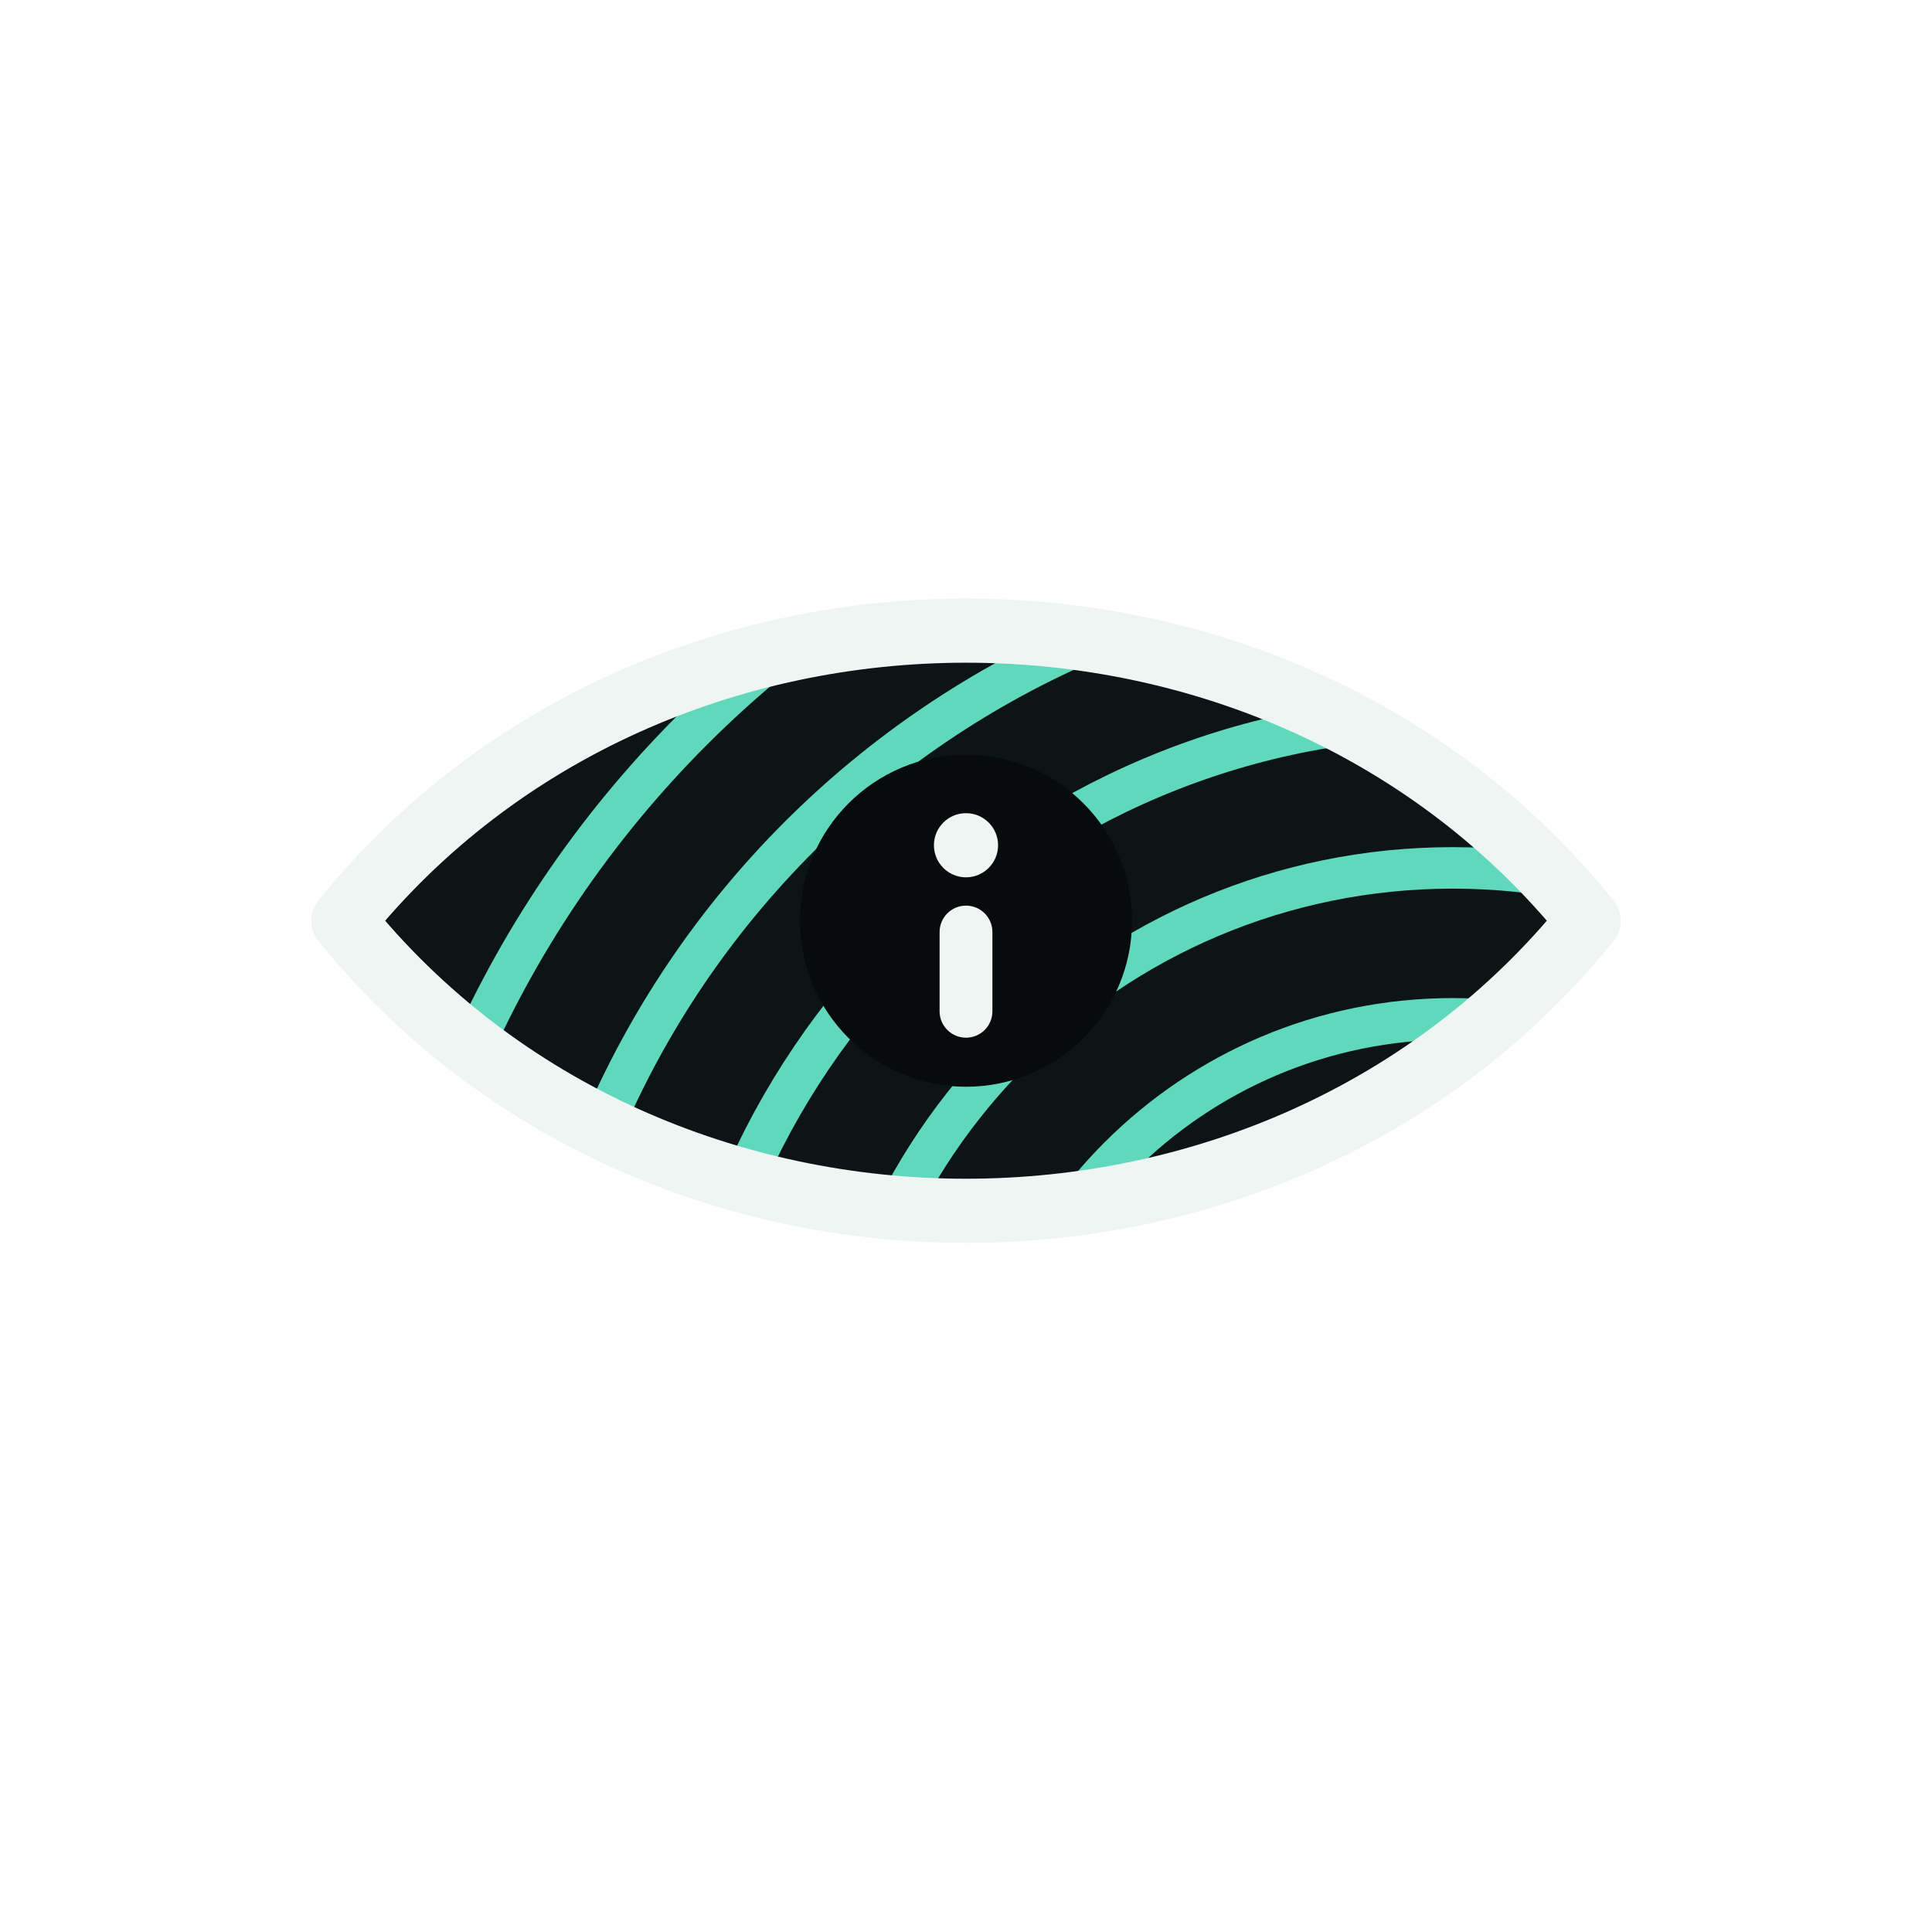
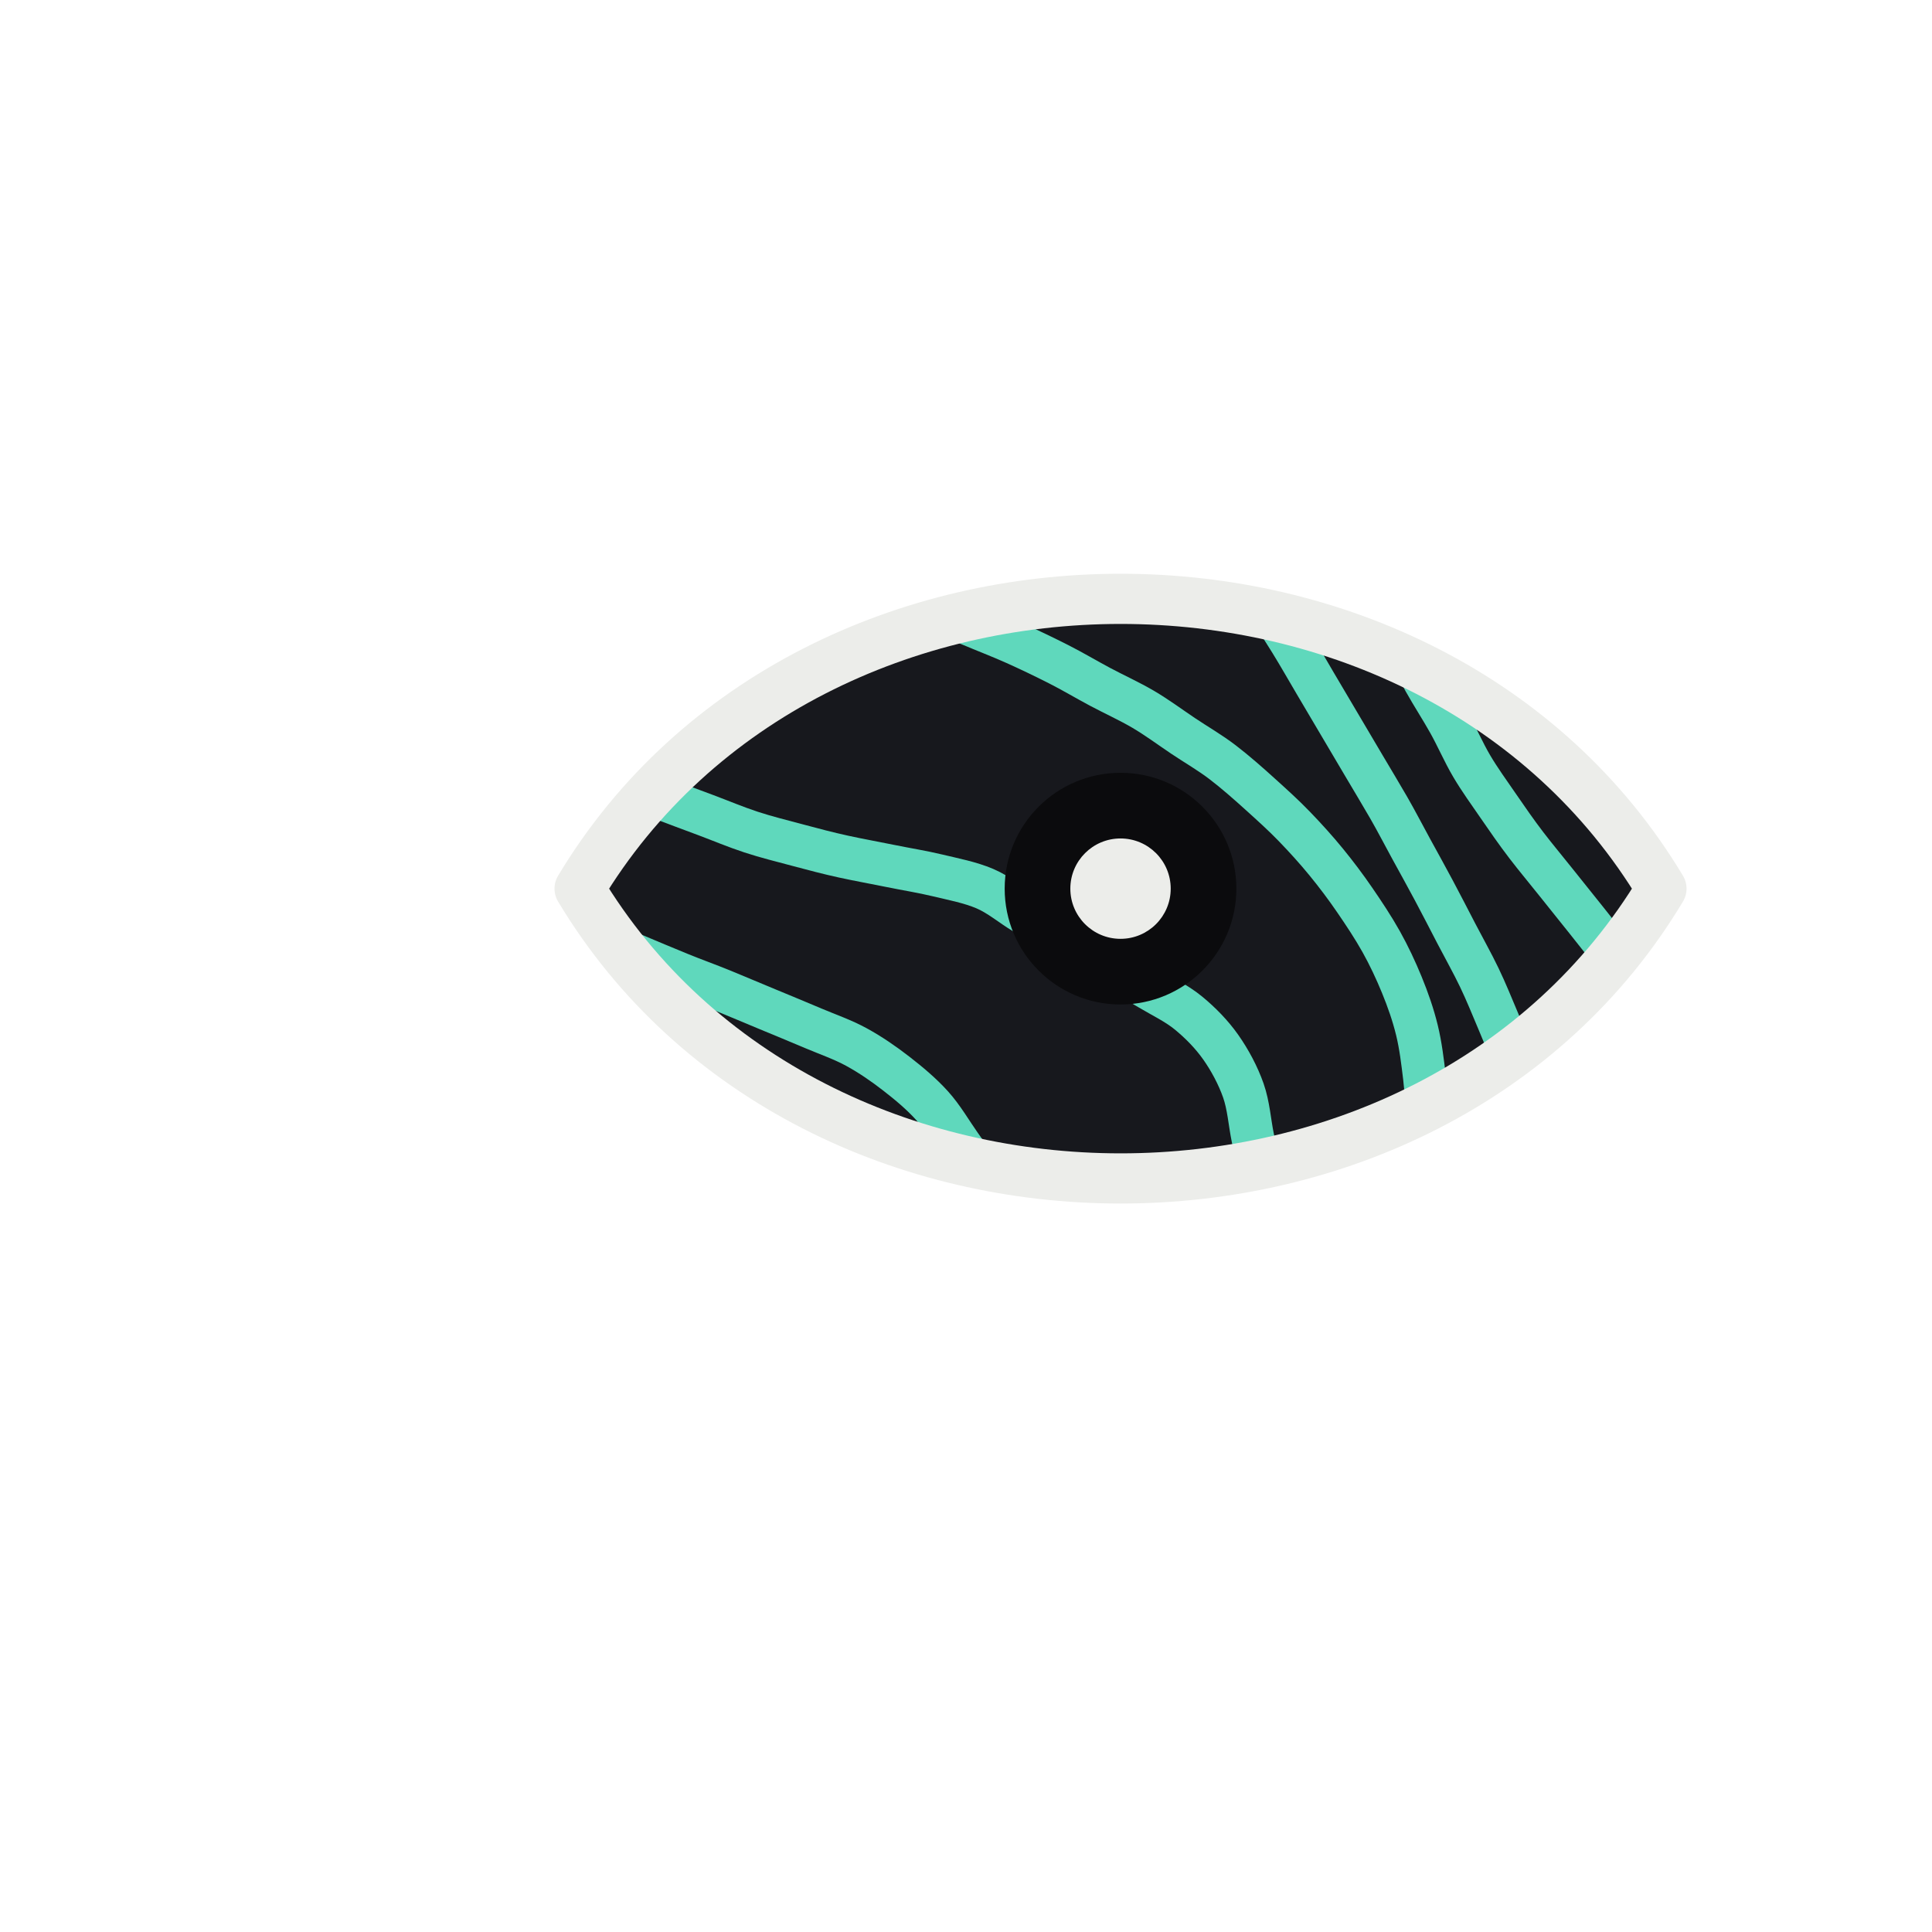
<svg xmlns="http://www.w3.org/2000/svg" width="1024" height="1024" viewBox="0 0 1024 1024">
  <g transform="translate(512 512) scale(1) translate(-512 -512)">
    <clipPath id="lens">
-       <path d="M182 488 C347 283 677 283 842 488 C677 693 347 693 182 488Z" />
+       <path d="M307.2 471 C430.1 266.2 757.8 266.2 880.6 471 C757.8 675.8 430.1 675.8 307.2 471Z" />
    </clipPath>
-     <path d="M182 488 C347 283 677 283 842 488 C677 693 347 693 182 488Z" fill="#0C1416" />
+     <path d="M307.2 471 C430.1 266.2 757.8 266.2 880.6 471 C757.8 675.8 430.1 675.8 307.2 471Z" fill="#17181D" />
    <g clip-path="url(#lens)">
-       <circle cx="770" cy="790" r="250" fill="none" stroke="#5FD8BC" stroke-width="22" />
-       <circle cx="770" cy="790" r="330" fill="none" stroke="#5FD8BC" stroke-width="22" />
-       <circle cx="770" cy="790" r="410" fill="none" stroke="#5FD8BC" stroke-width="22" />
-       <circle cx="770" cy="790" r="490" fill="none" stroke="#5FD8BC" stroke-width="22" />
-       <circle cx="770" cy="790" r="570" fill="none" stroke="#5FD8BC" stroke-width="22" />
+       <path d="M289 486C281.0 483.2 273.2 480.5 265 479C256.8 477.5 248.5 476.8 240 477C231.5 477.2 222.3 478.2 214 480C205.7 481.8 197.5 484.3 190 488C182.5 491.7 175.5 496.7 169 502C162.5 507.3 156.3 513.5 151 520C145.7 526.5 141.2 533.7 137 541C132.8 548.3 129.3 556.2 126 564C122.7 571.8 119.7 579.8 117 588C114.3 596.2 112.3 604.8 110 613C107.7 621.2 105.5 629.0 103 637C100.5 645.0 97.7 653.0 95 661C92.3 669.0 89.7 677.0 87 685C84.3 693.0 81.3 700.8 79 709C76.7 717.2 74.5 725.7 73 734C71.5 742.3 70.5 750.5 70 759C69.5 767.5 69.2 776.5 70 785C70.8 793.5 73.0 801.8 75 810C77.0 818.2 79.2 826.0 82 834C84.8 842.0 88.3 850.3 92 858C95.7 865.7 99.7 872.7 104 880C108.3 887.3 113.2 895.0 118 902C122.8 909.0 127.8 915.3 133 922C138.2 928.7 143.3 935.8 149 942C154.7 948.2 160.5 953.7 167 959C173.5 964.3 180.7 969.5 188 974C195.3 978.5 203.2 983.0 211 986C218.8 989.0 226.7 990.8 235 992C243.3 993.2 252.5 993.3 261 993C269.5 992.7 277.8 991.8 286 990C294.2 988.2 302.2 985.2 310 982C317.8 978.8 325.5 975.0 333 971C340.5 967.0 347.7 962.3 355 958C362.3 953.7 369.7 949.2 377 945C384.3 940.8 391.3 936.5 399 933C406.7 929.5 415.0 926.8 423 924C431.0 921.2 439.0 918.7 447 916C455.0 913.3 463.2 911.2 471 908C478.8 904.8 486.5 901.2 494 897C501.5 892.8 509.3 888.2 516 883C522.7 877.8 528.5 872.3 534 866C539.5 859.7 544.8 852.3 549 845C553.2 837.7 556.3 830.0 559 822C561.7 814.0 563.7 805.3 565 797C566.3 788.7 567.0 780.5 567 772C567.0 763.5 566.2 754.5 565 746C563.8 737.5 561.8 729.2 560 721C558.2 712.8 556.3 705.2 554 697C551.7 688.8 548.8 680.0 546 672C543.2 664.0 540.8 656.5 537 649C533.2 641.5 527.7 634.0 523 627C518.3 620.0 513.8 613.8 509 607C504.2 600.2 499.7 592.3 494 586C488.3 579.7 481.7 574.2 475 569C468.3 563.8 461.3 559.0 454 555C446.7 551.0 438.8 548.3 431 545C423.2 541.7 415.0 538.3 407 535C399.0 531.7 390.8 528.2 383 525C375.2 521.8 367.8 519.2 360 516C352.2 512.8 343.8 509.3 336 506C328.2 502.7 320.8 499.3 313 496C305.2 492.7 297.0 488.8 289 486Z" fill="none" stroke="#5FD8BC" stroke-width="22.7" stroke-linecap="round" stroke-linejoin="round" />
+       <path d="M-253 847C-238.7 829.7 -195.3 777.2 -167 743C-138.7 708.8 -111.0 675.8 -83 642C-55.0 608.2 -15.7 560.2 1 540C17.7 519.8 11.7 527.5 17 521C22.3 514.5 27.5 507.5 33 501C38.5 494.5 44.2 488.0 50 482C55.8 476.0 61.7 470.7 68 465C74.3 459.3 81.3 453.3 88 448C94.7 442.7 101.0 437.7 108 433C115.0 428.3 122.5 424.0 130 420C137.5 416.0 145.2 412.2 153 409C160.8 405.8 168.8 403.2 177 401C185.2 398.8 193.5 397.2 202 396C210.5 394.8 219.5 394.2 228 394C236.5 393.8 244.7 394.0 253 395C261.3 396.0 269.7 398.2 278 400C286.3 401.8 294.8 403.7 303 406C311.2 408.3 319.2 411.2 327 414C334.8 416.8 342.2 420.0 350 423C357.8 426.0 366.0 429.0 374 432C382.0 435.0 389.8 438.3 398 441C406.2 443.7 414.8 445.8 423 448C431.2 450.2 438.8 452.2 447 454C455.2 455.8 463.7 457.3 472 459C480.3 460.7 488.7 462.0 497 464C505.3 466.0 514.3 467.7 522 471C529.7 474.3 535.8 479.7 543 484C550.2 488.3 557.7 492.5 565 497C572.3 501.5 579.7 506.5 587 511C594.3 515.5 601.8 519.7 609 524C616.2 528.3 623.7 531.8 630 537C636.3 542.2 642.2 548.2 647 555C651.8 561.8 656.2 570.0 659 578C661.8 586.0 662.3 594.7 664 603C665.7 611.3 667.8 619.7 669 628C670.2 636.3 671.0 644.7 671 653C671.0 661.3 670.0 669.7 669 678C668.0 686.3 666.7 694.7 665 703C663.3 711.3 661.2 719.7 659 728C656.8 736.3 654.5 744.8 652 753C649.5 761.2 646.7 769.0 644 777C641.3 785.0 638.7 793.0 636 801C633.3 809.0 630.8 817.0 628 825C625.2 833.0 622.2 841.2 619 849C615.8 856.8 612.3 864.3 609 872C605.7 879.7 602.7 887.3 599 895C595.3 902.7 591.3 910.7 587 918C582.7 925.3 578.0 932.2 573 939C568.0 945.8 562.7 952.7 557 959C551.3 965.3 545.2 971.2 539 977C532.8 982.8 526.7 988.7 520 994C513.3 999.3 506.0 1004.2 499 1009C492.0 1013.8 499.5 1008.2 478 1023C456.5 1037.8 405.8 1073.0 370 1098C334.2 1123.0 299.3 1147.5 263 1173C226.7 1198.5 170.5 1238.0 152 1251" fill="none" stroke="#5FD8BC" stroke-width="22.7" stroke-linecap="round" stroke-linejoin="round" />
+       <path d="M-350 583C-329.5 573.8 -267.5 546.0 -227 528C-186.5 510.0 -147.0 492.8 -107 475C-67.0 457.2 -11.0 431.7 13 421C37.0 410.3 29.2 414.3 37 411C44.8 407.7 52.3 404.5 60 401C67.7 397.5 75.3 393.7 83 390C90.7 386.3 98.5 382.8 106 379C113.5 375.2 120.5 371.0 128 367C135.5 363.0 143.5 359.0 151 355C158.5 351.0 165.5 347.0 173 343C180.5 339.0 188.3 334.7 196 331C203.7 327.3 211.2 324.2 219 321C226.8 317.8 235.0 314.8 243 312C251.0 309.2 258.8 306.3 267 304C275.2 301.7 283.7 299.7 292 298C300.3 296.3 308.7 295.0 317 294C325.3 293.0 333.5 292.2 342 292C350.5 291.8 359.5 292.5 368 293C376.5 293.5 384.7 293.8 393 295C401.3 296.2 409.7 298.2 418 300C426.3 301.8 434.8 303.8 443 306C451.2 308.2 459.0 310.5 467 313C475.0 315.5 483.2 318.0 491 321C498.8 324.0 506.2 327.7 514 331C521.8 334.3 530.2 337.5 538 341C545.8 344.5 553.5 348.2 561 352C568.5 355.8 575.5 360.0 583 364C590.5 368.0 598.7 371.7 606 376C613.3 380.3 620.0 385.3 627 390C634.0 394.7 641.2 398.8 648 404C654.8 409.2 661.7 415.3 668 421C674.3 426.7 680.2 432.0 686 438C691.8 444.0 697.7 450.5 703 457C708.3 463.5 713.2 470.0 718 477C722.8 484.0 727.8 491.5 732 499C736.2 506.5 739.8 514.2 743 522C746.2 529.8 749.0 537.8 751 546C753.0 554.2 754.0 562.7 755 571C756.0 579.3 756.3 587.5 757 596C757.7 604.5 759.2 613.5 759 622C758.8 630.5 757.3 638.7 756 647C754.7 655.3 752.8 663.7 751 672C749.2 680.3 747.5 688.8 745 697C742.5 705.2 739.0 713.2 736 721C733.0 728.8 730.0 736.2 727 744C724.0 751.8 721.2 760.0 718 768C714.8 776.0 711.2 784.2 708 792C704.8 799.8 701.8 807.2 699 815C696.2 822.8 693.5 830.8 691 839C688.5 847.2 686.0 855.7 684 864C682.0 872.3 680.7 880.7 679 889C677.3 897.3 675.5 905.7 674 914C672.5 922.3 671.3 930.7 670 939C668.7 947.3 667.5 955.7 666 964C664.5 972.3 663.0 980.7 661 989C659.0 997.3 660.0 988.5 654 1014C648.0 1039.5 634.8 1099.3 625 1142C615.2 1184.7 605.0 1226.7 595 1270C585.0 1313.3 570.0 1380.0 565 1402" fill="none" stroke="#5FD8BC" stroke-width="22.7" stroke-linecap="round" stroke-linejoin="round" />
+       <path d="M-334 541C-314.5 529.7 -255.3 495.5 -217 473C-178.7 450.5 -141.8 428.2 -104 406C-66.2 383.8 -12.7 353.0 10 340C32.7 327.0 24.7 332.3 32 328C39.3 323.7 46.8 318.7 54 314C61.2 309.3 68.0 304.8 75 300C82.0 295.2 89.2 290.0 96 285C102.8 280.0 109.3 275.2 116 270C122.7 264.8 129.3 259.2 136 254C142.7 248.8 149.2 244.2 156 239C162.8 233.8 170.2 228.2 177 223C183.8 217.8 190.2 212.8 197 208C203.8 203.2 210.8 198.5 218 194C225.2 189.5 232.5 185.3 240 181C247.5 176.7 255.3 171.8 263 168C270.7 164.2 278.2 161.2 286 158C293.8 154.8 302.0 151.7 310 149C318.0 146.3 325.8 144.0 334 142C342.2 140.0 350.5 138.2 359 137C367.5 135.8 376.5 135.3 385 135C393.5 134.7 401.7 134.5 410 135C418.3 135.5 426.5 136.8 435 138C443.5 139.2 452.7 140.0 461 142C469.3 144.0 477.2 147.0 485 150C492.8 153.0 500.3 156.3 508 160C515.7 163.7 523.7 167.7 531 172C538.3 176.3 545.2 181.0 552 186C558.8 191.0 565.5 196.5 572 202C578.5 207.5 584.8 213.2 591 219C597.2 224.8 603.3 230.8 609 237C614.7 243.2 619.7 249.5 625 256C630.3 262.5 635.8 269.2 641 276C646.2 282.8 651.2 290.0 656 297C660.8 304.0 665.3 310.8 670 318C674.7 325.2 679.5 332.7 684 340C688.5 347.3 692.7 354.7 697 362C701.3 369.3 705.7 376.7 710 384C714.3 391.3 718.7 398.7 723 406C727.3 413.3 731.8 420.7 736 428C740.2 435.3 744.0 442.7 748 450C752.0 457.3 756.0 464.5 760 472C764.0 479.5 768.0 487.3 772 495C776.0 502.7 780.3 510.3 784 518C787.7 525.7 790.7 533.2 794 541C797.3 548.8 800.7 557.2 804 565C807.3 572.8 811.2 580.2 814 588C816.8 595.8 818.7 603.8 821 612C823.3 620.2 826.2 628.7 828 637C829.8 645.3 830.7 653.7 832 662C833.3 670.3 835.2 678.5 836 687C836.8 695.5 836.7 704.5 837 713C837.3 721.5 838.2 729.5 838 738C837.8 746.5 836.7 755.5 836 764C835.3 772.5 835.0 780.5 834 789C833.0 797.5 831.3 806.5 830 815C828.7 823.5 827.5 831.7 826 840C824.5 848.3 822.7 856.7 821 865C819.3 873.3 817.8 881.7 816 890C814.2 898.3 812.0 906.8 810 915C808.0 923.2 806.0 930.8 804 939C802.0 947.2 800.0 955.7 798 964C796.0 972.3 794.2 980.8 792 989C789.8 997.2 791.8 987.8 785 1013C778.2 1038.2 762.3 1097.7 751 1140C739.7 1182.3 728.5 1224.0 717 1267C705.5 1310.0 687.8 1376.2 682 1398" fill="none" stroke="#5FD8BC" stroke-width="22.7" stroke-linecap="round" stroke-linejoin="round" />
+       <path d="M-329 318C-308.8 307.7 -247.7 276.2 -208 256C-168.3 235.8 -130.0 216.8 -91 197C-52.0 177.2 2.7 149.0 26 137C49.3 125.0 41.3 128.8 49 125C56.7 121.2 64.3 117.7 72 114C79.7 110.3 87.2 106.5 95 103C102.8 99.5 111.0 96.3 119 93C127.0 89.7 135.0 86.2 143 83C151.0 79.8 159.0 76.8 167 74C175.0 71.2 182.8 68.5 191 66C199.2 63.5 207.8 61.5 216 59C224.2 56.5 231.8 53.2 240 51C248.2 48.8 256.5 47.7 265 46C273.5 44.3 282.5 42.5 291 41C299.5 39.5 307.5 37.8 316 37C324.5 36.2 333.5 36.5 342 36C350.5 35.5 358.5 33.8 367 34C375.5 34.2 384.7 35.5 393 37C401.3 38.5 408.8 40.8 417 43C425.2 45.2 433.7 47.8 442 50C450.3 52.2 458.7 54.0 467 56C475.3 58.0 483.7 60.0 492 62C500.3 64.0 509.0 65.0 517 68C525.0 71.0 532.5 75.7 540 80C547.5 84.3 555.0 89.2 562 94C569.0 98.8 575.3 103.8 582 109C588.7 114.2 595.7 119.2 602 125C608.3 130.8 614.0 137.8 620 144C626.0 150.2 632.5 155.5 638 162C643.5 168.5 648.0 176.0 653 183C658.0 190.0 663.2 197.0 668 204C672.8 211.0 677.5 217.8 682 225C686.5 232.2 690.7 239.5 695 247C699.3 254.5 704.0 262.5 708 270C712.0 277.5 715.2 284.5 719 292C722.8 299.5 727.0 307.3 731 315C735.0 322.7 739.0 330.3 743 338C747.0 345.7 750.8 353.5 755 361C759.2 368.5 763.8 375.5 768 383C772.2 390.5 775.7 398.7 780 406C784.3 413.3 789.2 420.0 794 427C798.8 434.0 803.8 441.2 809 448C814.2 454.8 819.7 461.3 825 468C830.3 474.7 835.7 481.3 841 488C846.3 494.7 851.5 501.3 857 508C862.5 514.7 868.5 521.3 874 528C879.5 534.7 884.7 541.3 890 548C895.3 554.7 900.8 561.3 906 568C911.2 574.7 916.0 581.2 921 588C926.0 594.8 931.0 601.8 936 609C941.0 616.2 946.5 623.7 951 631C955.5 638.3 959.0 645.7 963 653C967.0 660.3 971.3 667.3 975 675C978.7 682.7 981.8 691.0 985 699C988.2 707.0 991.3 714.8 994 723C996.7 731.2 999.2 739.7 1001 748C1002.8 756.3 1003.7 764.5 1005 773C1006.3 781.5 1008.3 790.5 1009 799C1009.7 807.5 1009.0 815.5 1009 824C1009.0 832.5 1009.8 841.5 1009 850C1008.2 858.5 1006.2 866.7 1004 875C1001.8 883.3 1002.8 874.7 996 900C989.2 925.3 974.0 984.7 963 1027C952.0 1069.3 941.2 1111.0 930 1154C918.8 1197.0 901.7 1263.2 896 1285" fill="none" stroke="#5FD8BC" stroke-width="22.7" stroke-linecap="round" stroke-linejoin="round" />
    </g>
-     <circle cx="512" cy="488" r="88" fill="#070B0C" />
-     <circle cx="512" cy="448" r="17" fill="#EEF5F3" />
-     <rect x="498" y="480" width="28" height="70" rx="14" fill="#EEF5F3" />
-     <path d="M182 488 C347 283 677 283 842 488 C677 693 347 693 182 488Z" fill="none" stroke="#EEF5F3" stroke-width="34" stroke-linejoin="round" />
+     <circle cx="593.9" cy="471" r="61.4" fill="#0B0B0D" />
+     <circle cx="593.9" cy="471" r="26.6" fill="#ECEDEA" />
+     <path d="M307.2 471 C430.1 266.2 757.8 266.2 880.6 471 C757.8 675.8 430.1 675.8 307.2 471Z" fill="none" stroke="#ECEDEA" stroke-width="26.6" stroke-linejoin="round" />
  </g>
</svg>
